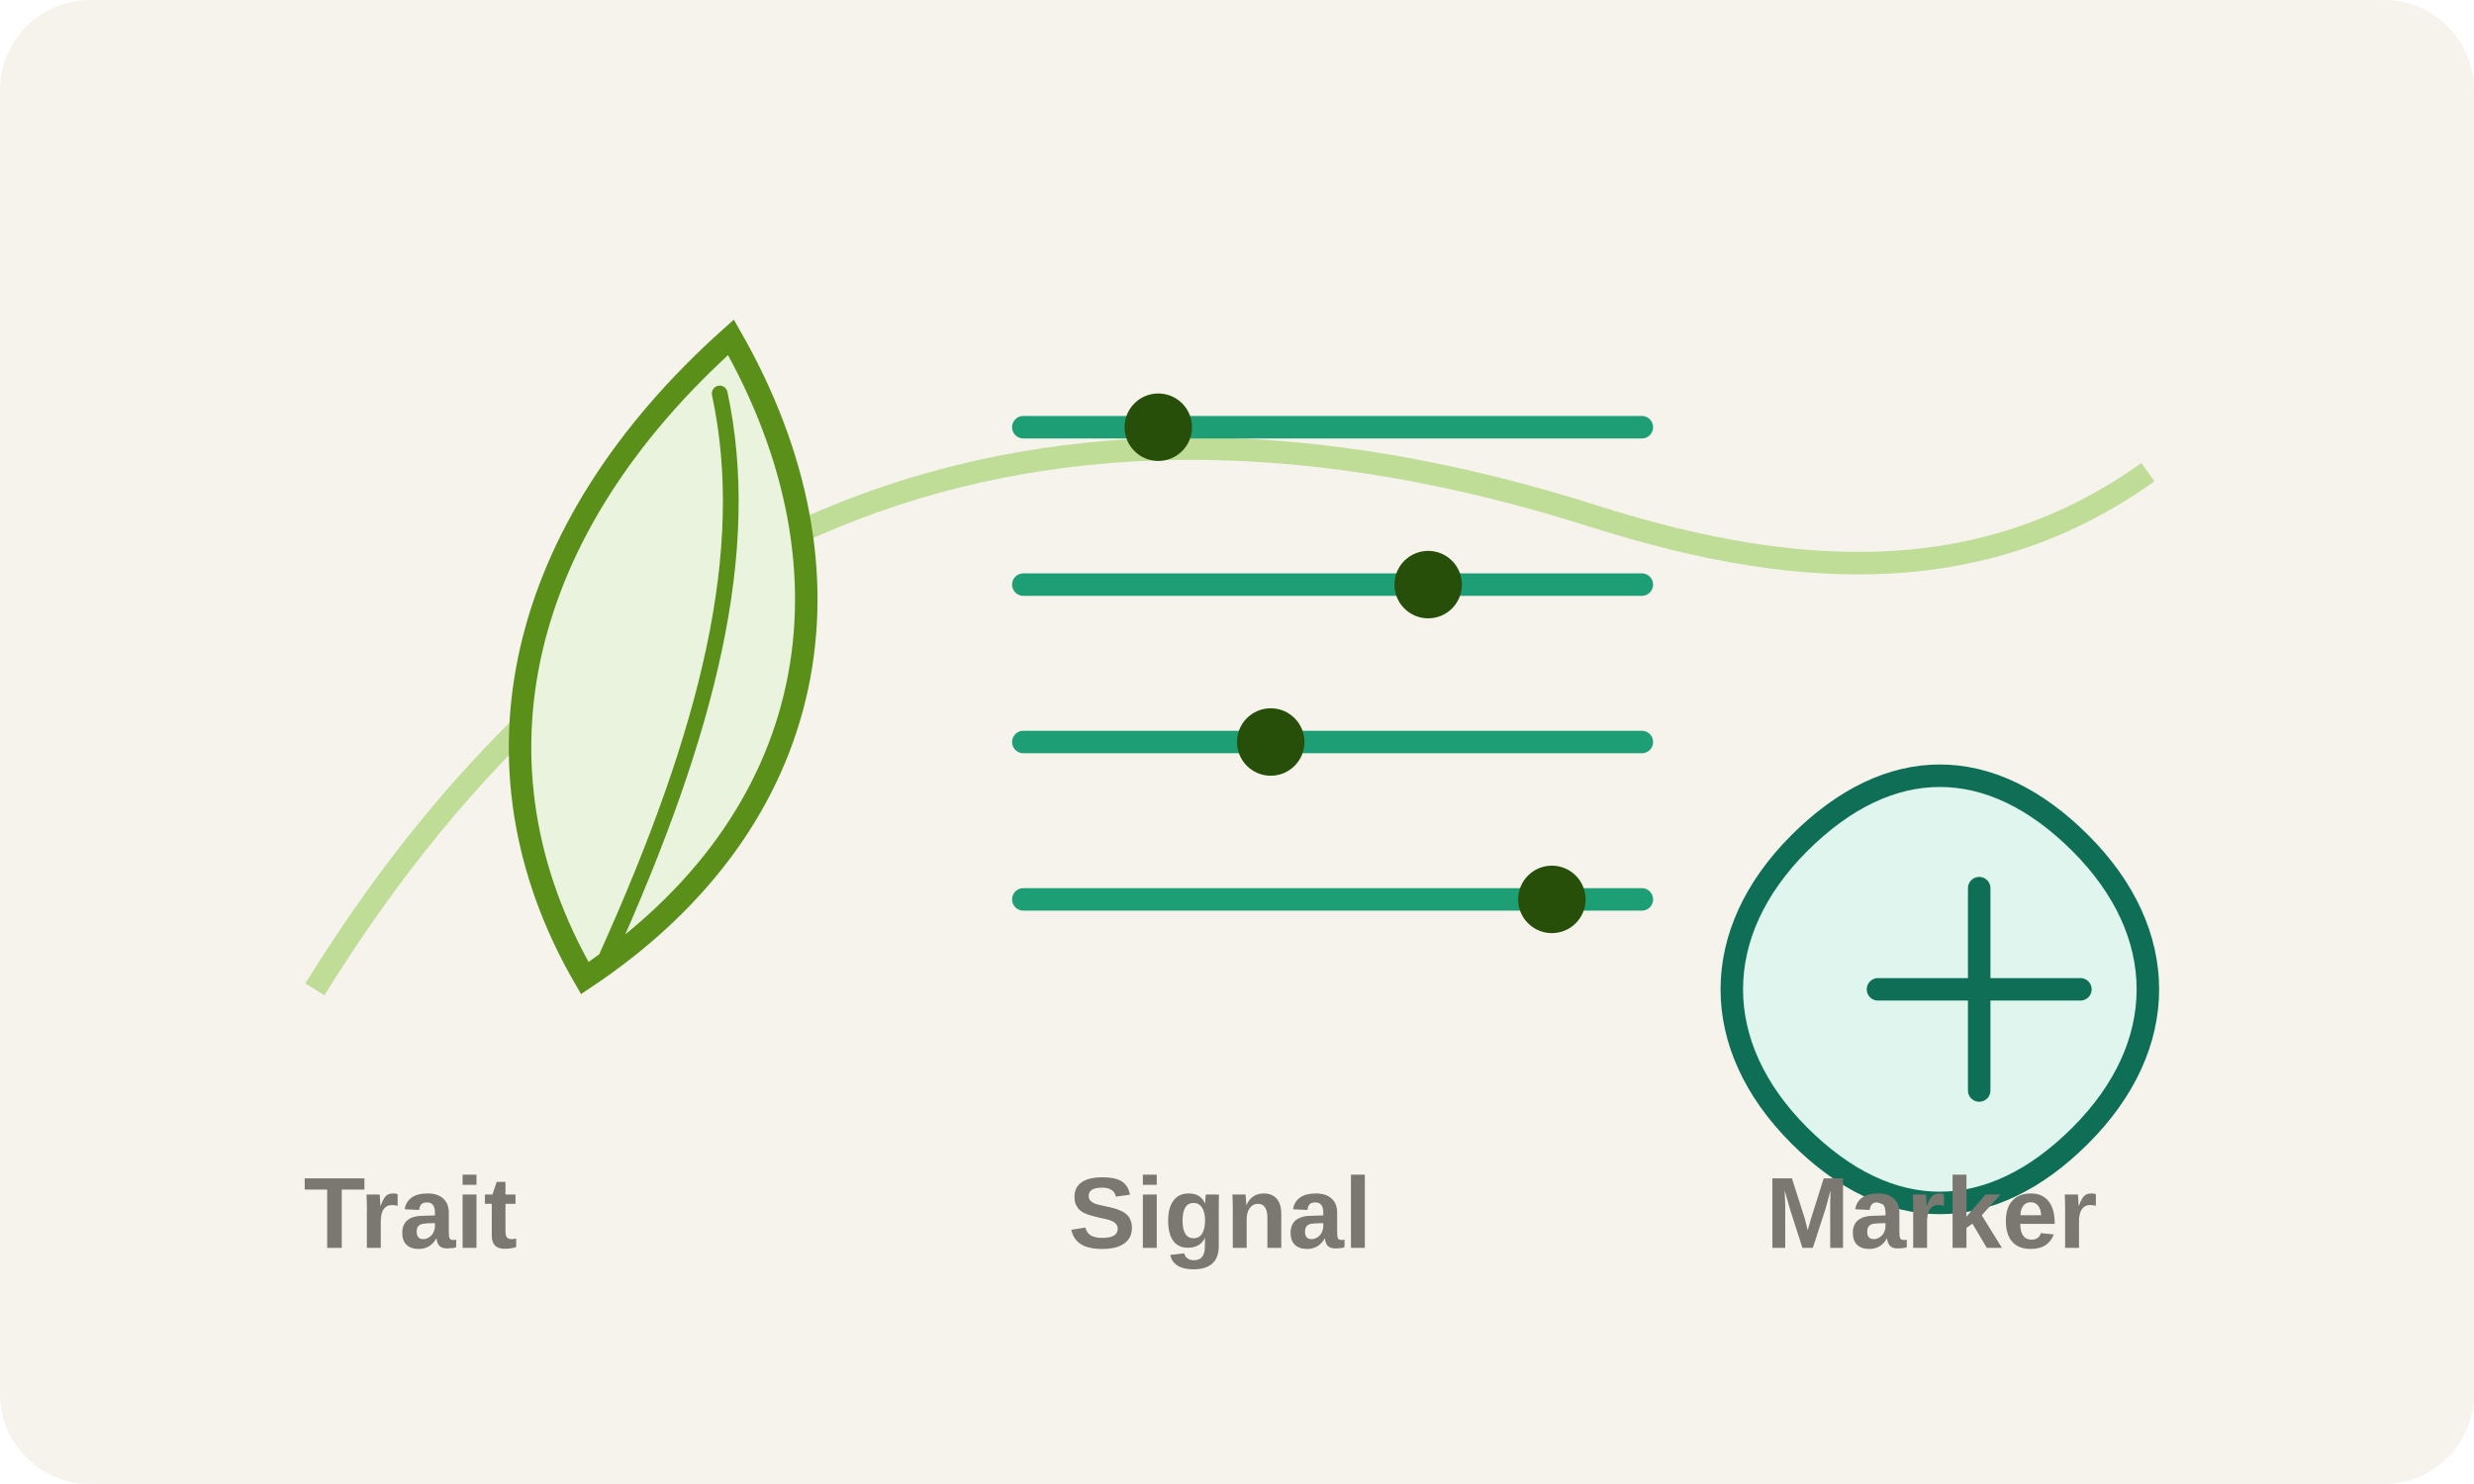
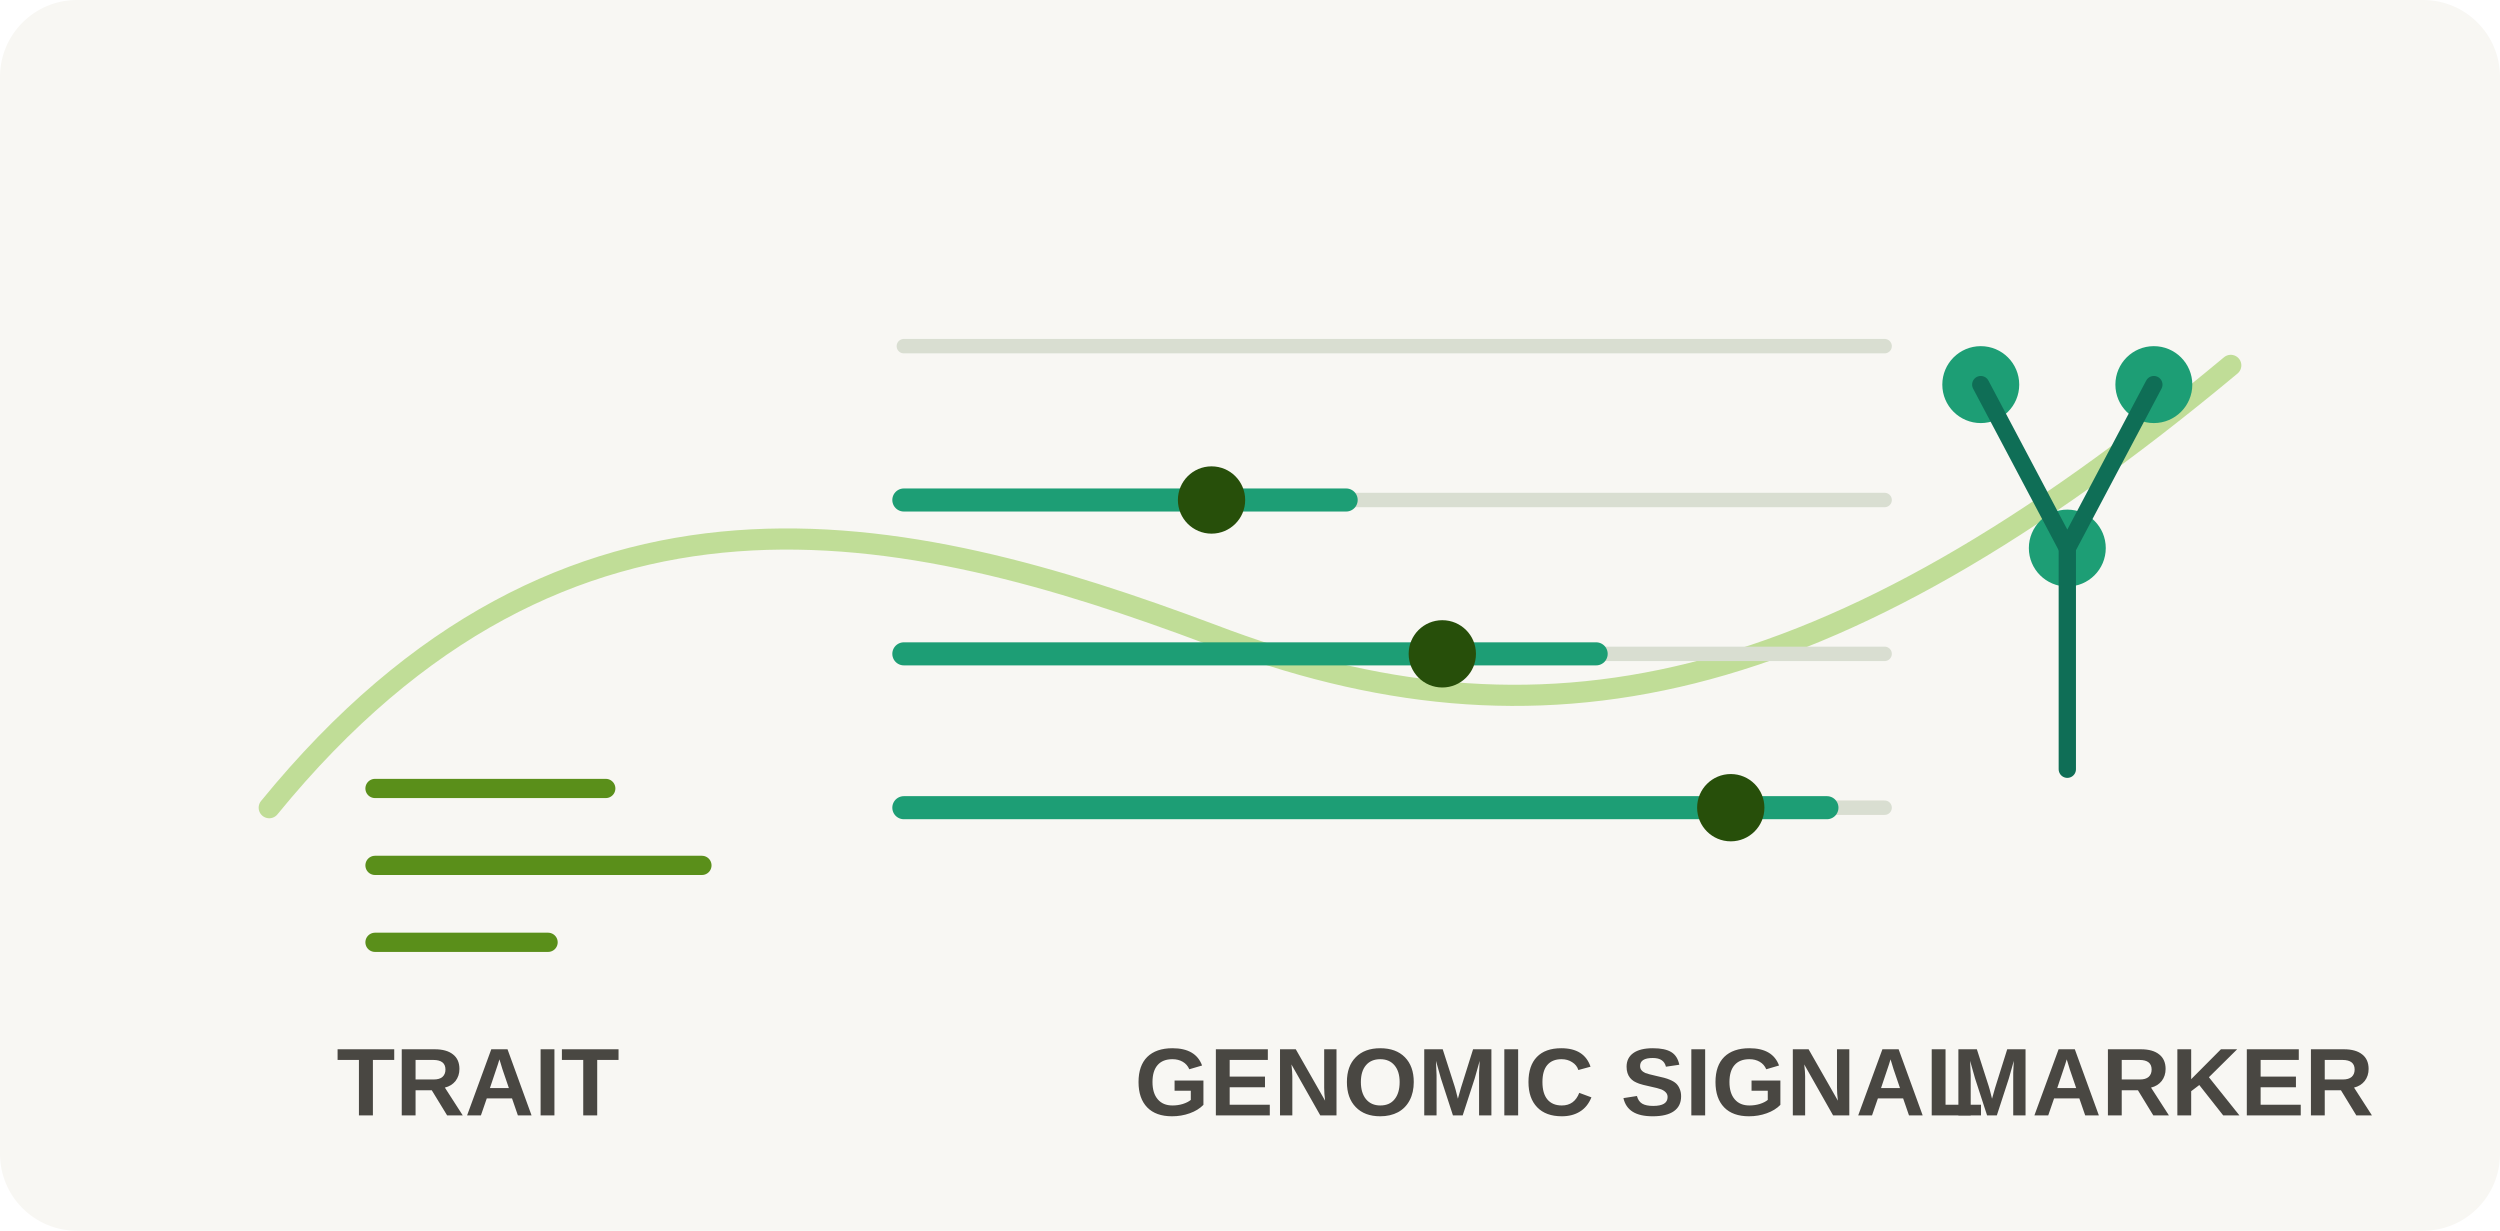
- <svg xmlns="http://www.w3.org/2000/svg" viewBox="0 0 220 132" role="img" aria-labelledby="title desc">
-   <rect width="220" height="132" rx="8" fill="#F5F3EC" />
-   <path d="M28 88c26-42 64-58 114-42 19 6 35 6 49-4" fill="none" stroke="#C0DD97" stroke-width="2" />
-   <path d="M52 87c-11-19-6-40 13-57 12 21 8 43-13 57Z" fill="#EAF3DE" stroke="#5A8F1A" stroke-width="2" />
-   <path d="M54 85c9-20 13-36 10-50" fill="none" stroke="#5A8F1A" stroke-width="1.4" stroke-linecap="round" />
-   <g fill="none" stroke="#1D9E75" stroke-linecap="round" stroke-width="2">
-     <path d="M91 38h55" />
-     <path d="M91 52h55" />
-     <path d="M91 66h55" />
-     <path d="M91 80h55" />
+ <svg xmlns="http://www.w3.org/2000/svg" viewBox="0 0 260 128" role="img" aria-labelledby="title desc">
+   <rect width="260" height="128" rx="8" fill="#F8F7F3" />
+   <path d="M28 84C59 46 94 54 126 66C160 79 190 73 232 38" fill="none" stroke="#C0DD97" stroke-width="2.2" stroke-linecap="round" />
+   <g fill="none" stroke-linecap="round">
+     <path d="M39 82h24M39 90h34M39 98h18" stroke="#5A8F1A" stroke-width="2" />
+     <path d="M94 36h102M94 52h102M94 68h102M94 84h102" stroke="#D9DED1" stroke-width="1.5" />
+     <path d="M94 52h46M94 68h72M94 84h96" stroke="#1D9E75" stroke-width="2.4" />
  </g>
  <g fill="#274F0A">
-     <circle cx="103" cy="38" r="3" />
-     <circle cx="127" cy="52" r="3" />
-     <circle cx="113" cy="66" r="3" />
-     <circle cx="138" cy="80" r="3" />
+     <circle cx="126" cy="52" r="3.5" />
+     <circle cx="150" cy="68" r="3.5" />
+     <circle cx="180" cy="84" r="3.5" />
  </g>
-   <path d="M160 75c8-8 17-8 25 0 8 8 8 18 0 26-8 8-17 8-25 0-8-8-8-18 0-26Z" fill="#E0F5EE" stroke="#0F6E56" stroke-width="2" />
-   <path d="M167 88h18M176 79v18" stroke="#0F6E56" stroke-width="2" stroke-linecap="round" />
-   <g fill="#7A7870" font-family="Outfit, Arial, sans-serif" font-size="9" font-weight="600">
-     <text x="27" y="111">Trait</text>
-     <text x="95" y="111">Signal</text>
-     <text x="157" y="111">Marker</text>
+   <g fill="#1D9E75">
+     <circle cx="206" cy="40" r="4" />
+     <circle cx="224" cy="40" r="4" />
+     <circle cx="215" cy="57" r="4" />
+   </g>
+   <g stroke="#0F6E56" stroke-width="1.8" stroke-linecap="round">
+     <path d="M206 40l9 17l9-17" fill="none" />
+     <path d="M215 57v23" />
+   </g>
+   <g fill="#494742" font-family="Outfit, Arial, sans-serif" font-size="10" font-weight="600">
+     <text x="35" y="116">TRAIT</text>
+     <text x="118" y="116">GENOMIC SIGNAL</text>
+     <text x="203" y="116">MARKER</text>
  </g>
</svg>
